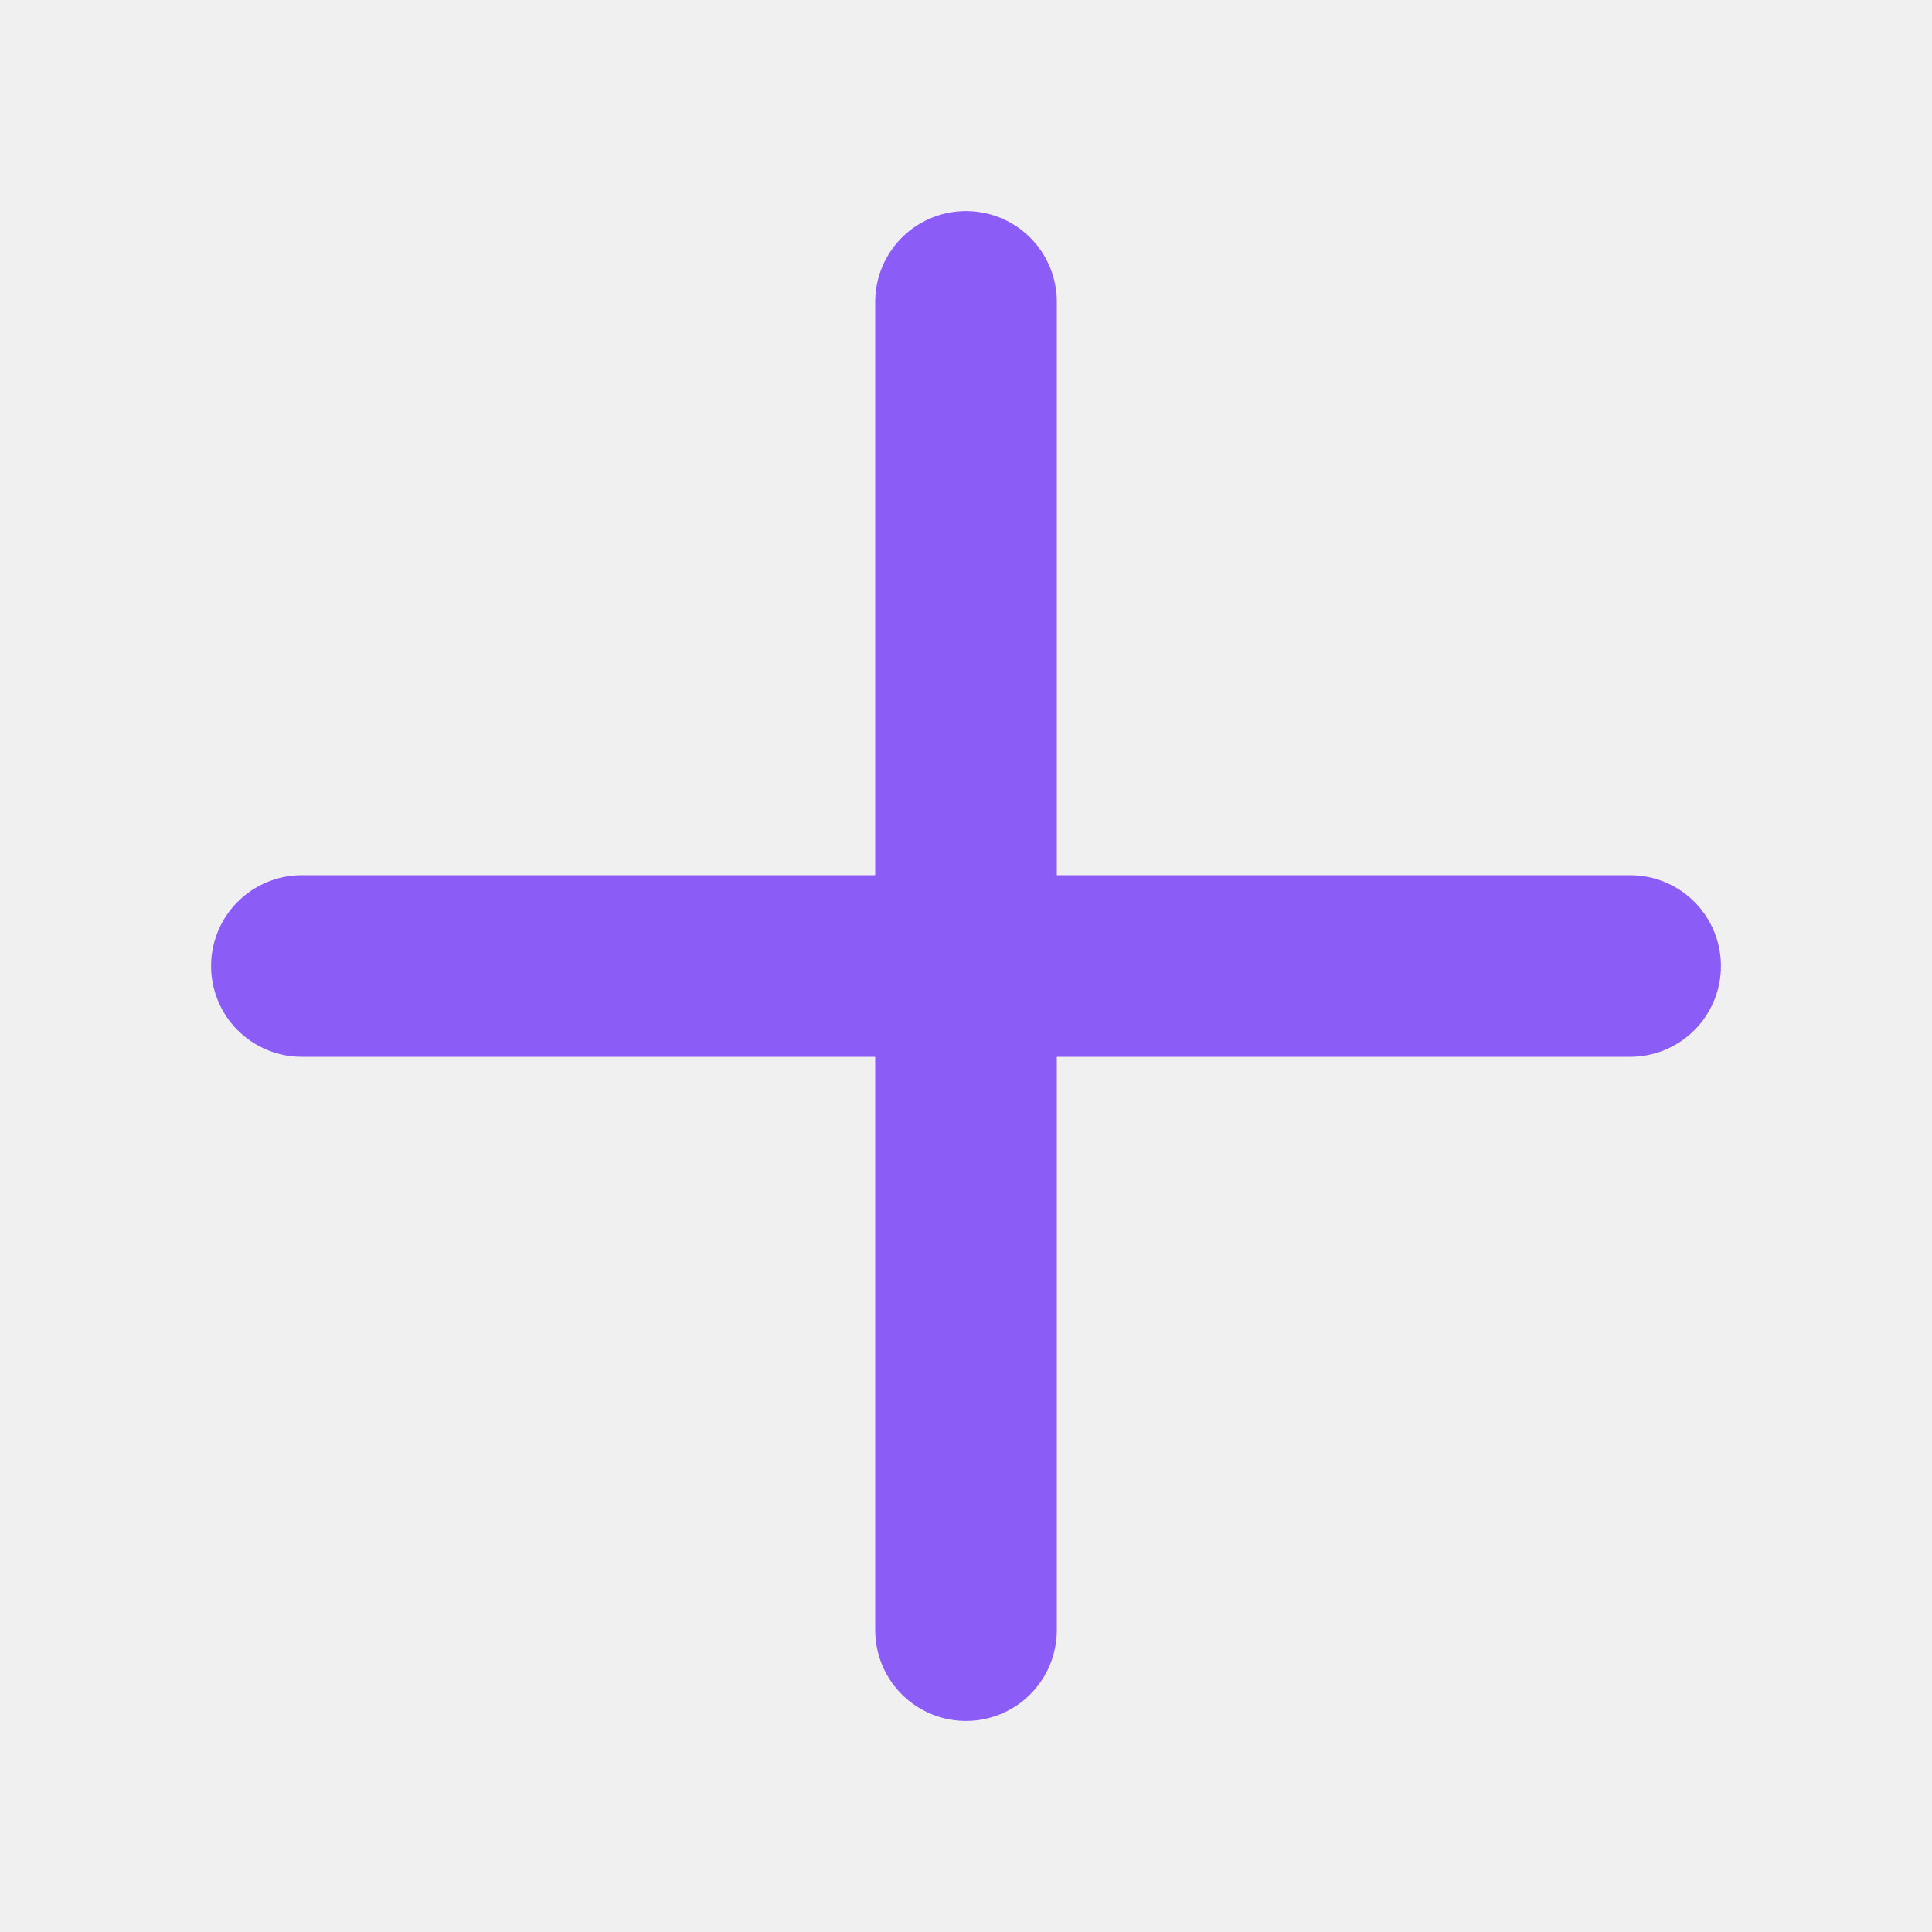
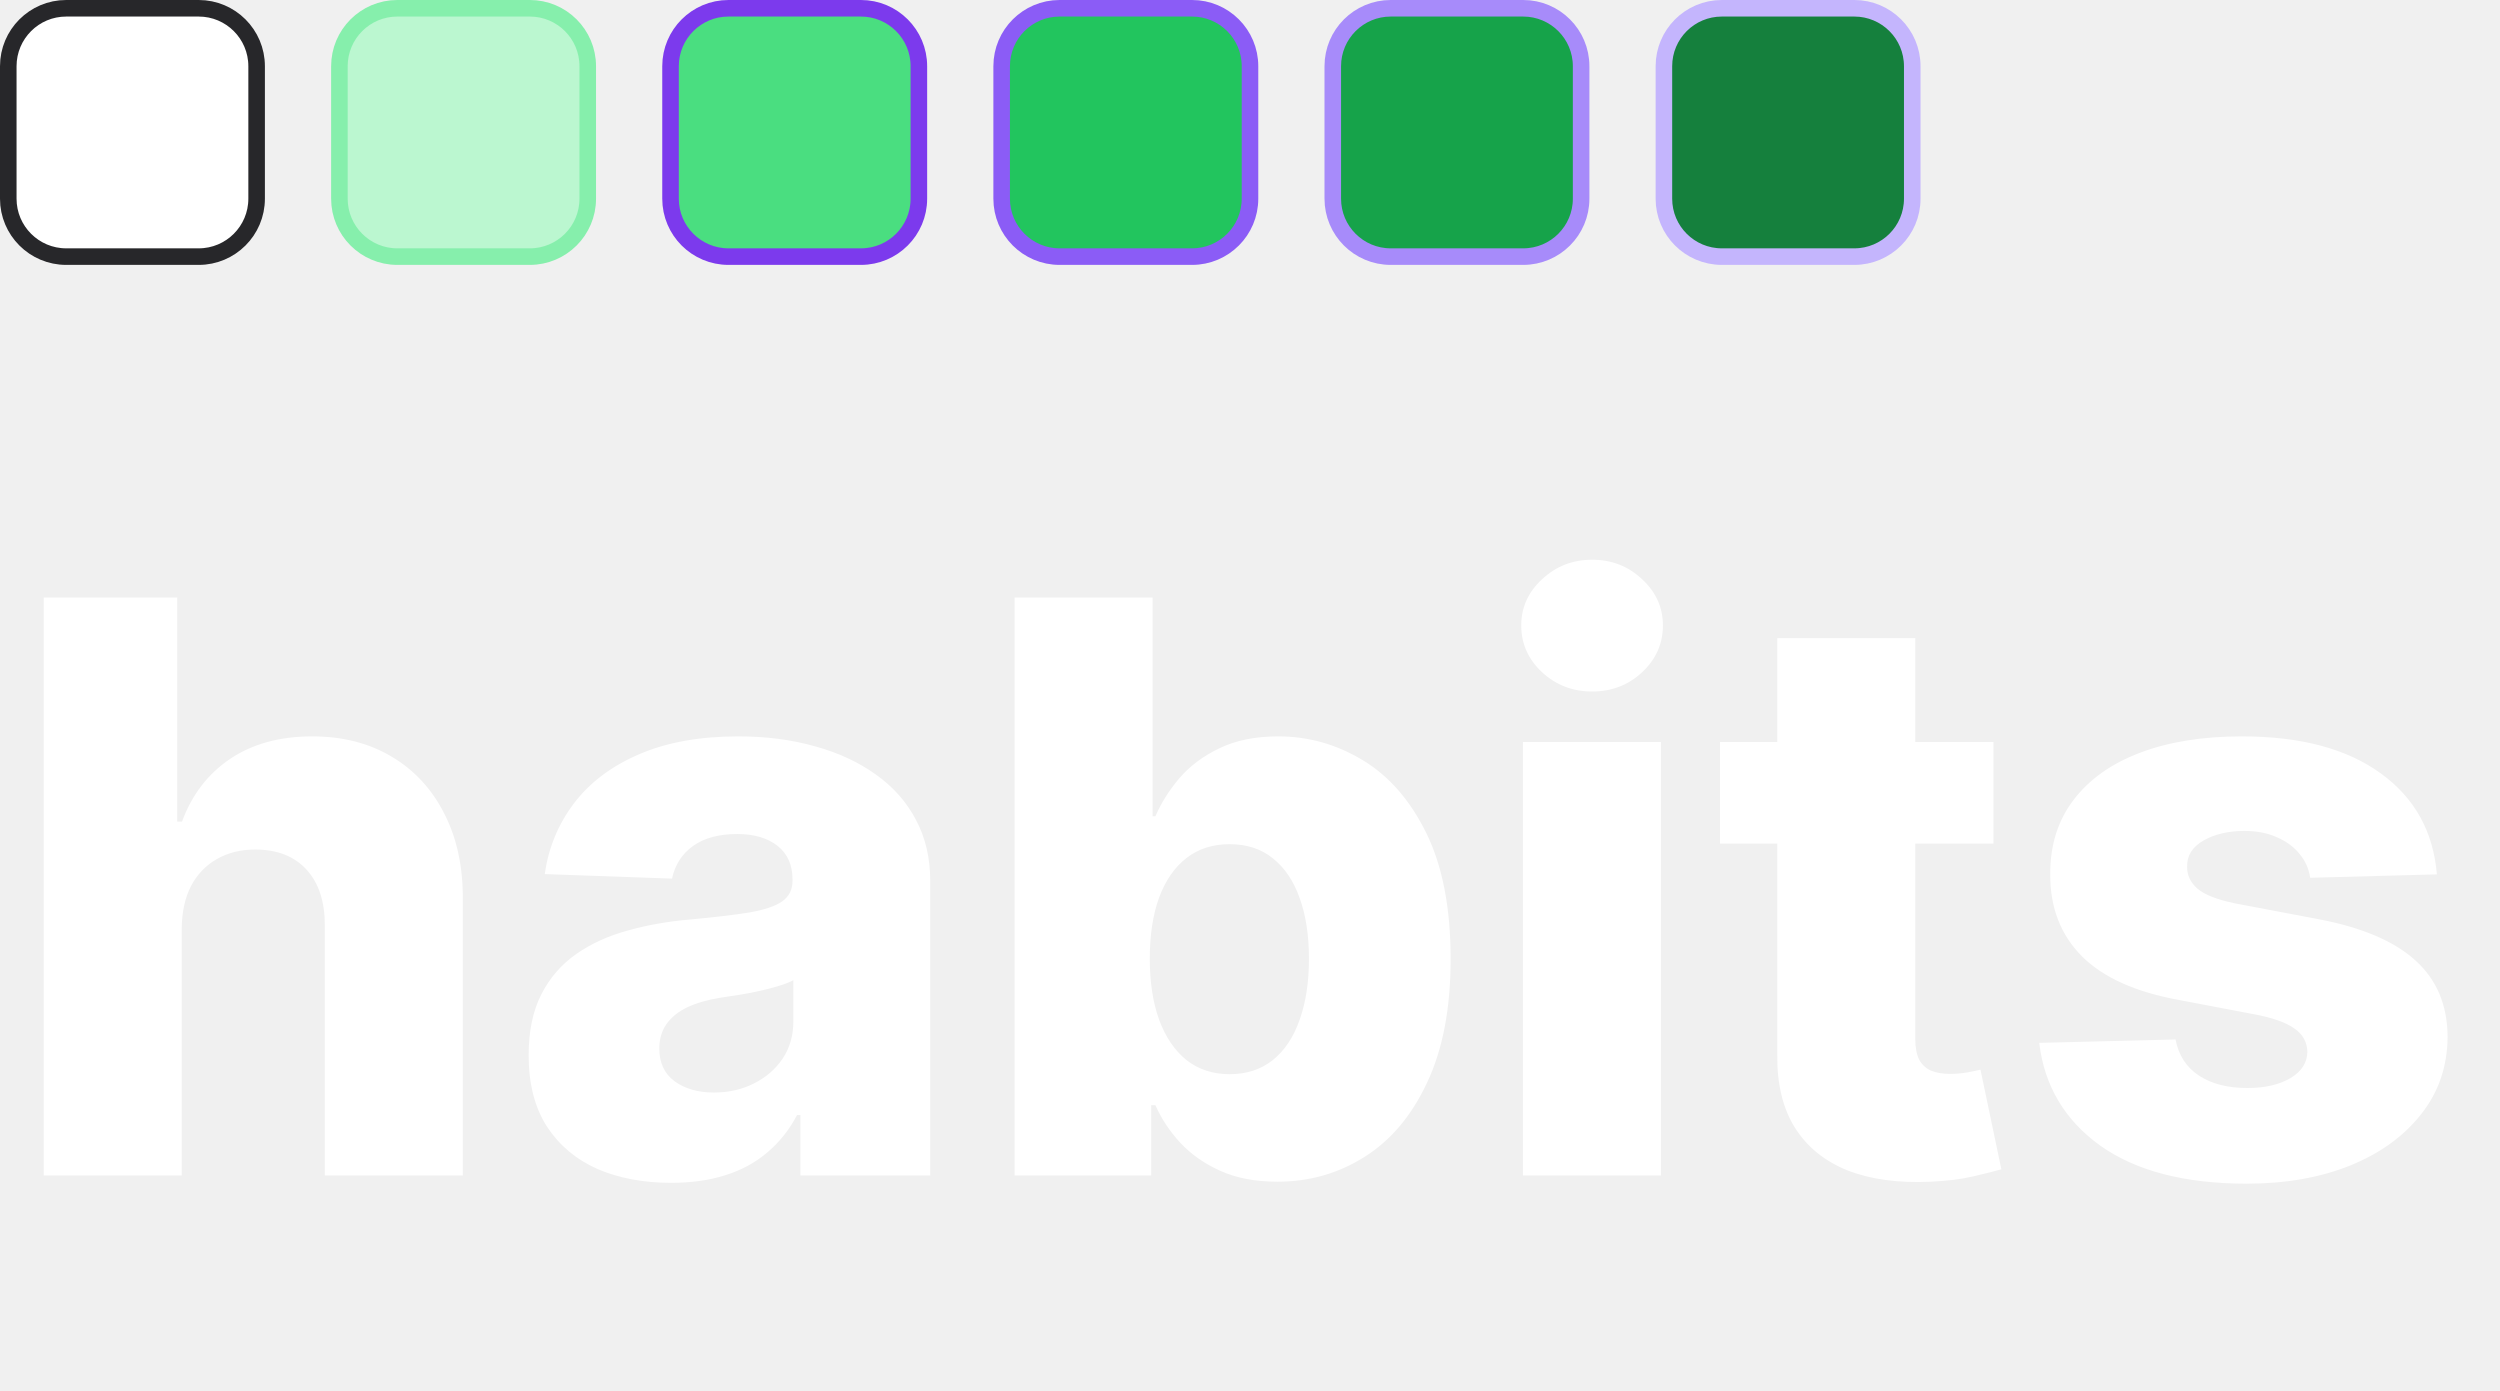
- <svg xmlns="http://www.w3.org/2000/svg" width="20" height="20" viewBox="0 0 20 20" fill="none">
-   <path d="M3.125 10H16.875" stroke="#8B5CF6" stroke-width="1.88" stroke-linecap="round" stroke-linejoin="round" />
-   <path d="M10 3.125V16.875" stroke="#8B5CF6" stroke-width="1.88" stroke-linecap="round" stroke-linejoin="round" />
+ <svg xmlns="http://www.w3.org/2000/svg" width="151" height="84" viewBox="0 0 151 84" fill="none">
+   <path d="M10.977 56.068V71H2.642V36.091H10.704V49.625H10.994C11.585 48.011 12.551 46.75 13.892 45.841C15.244 44.932 16.898 44.477 18.852 44.477C20.693 44.477 22.296 44.886 23.659 45.705C25.023 46.511 26.079 47.653 26.829 49.131C27.591 50.608 27.966 52.335 27.954 54.312V71H19.619V55.949C19.631 54.494 19.267 53.358 18.528 52.54C17.79 51.722 16.75 51.312 15.409 51.312C14.534 51.312 13.761 51.506 13.091 51.892C12.432 52.267 11.915 52.807 11.54 53.511C11.176 54.216 10.989 55.068 10.977 56.068ZM40.538 71.443C38.868 71.443 37.385 71.165 36.09 70.608C34.805 70.04 33.788 69.188 33.038 68.051C32.3 66.903 31.93 65.466 31.93 63.739C31.93 62.284 32.186 61.057 32.697 60.057C33.209 59.057 33.913 58.244 34.811 57.619C35.709 56.994 36.743 56.523 37.913 56.205C39.084 55.875 40.334 55.653 41.663 55.54C43.152 55.403 44.351 55.261 45.26 55.114C46.169 54.955 46.828 54.733 47.237 54.449C47.658 54.153 47.868 53.739 47.868 53.205V53.119C47.868 52.244 47.567 51.568 46.965 51.091C46.362 50.614 45.55 50.375 44.527 50.375C43.425 50.375 42.538 50.614 41.868 51.091C41.197 51.568 40.771 52.227 40.59 53.068L32.902 52.795C33.129 51.205 33.715 49.784 34.658 48.534C35.612 47.273 36.919 46.284 38.578 45.568C40.249 44.841 42.254 44.477 44.595 44.477C46.266 44.477 47.805 44.676 49.215 45.074C50.624 45.46 51.851 46.028 52.896 46.778C53.942 47.517 54.749 48.426 55.317 49.506C55.896 50.585 56.186 51.818 56.186 53.205V71H48.345V67.352H48.141C47.675 68.239 47.078 68.989 46.351 69.602C45.635 70.216 44.788 70.676 43.811 70.983C42.845 71.29 41.754 71.443 40.538 71.443ZM43.112 65.989C44.01 65.989 44.817 65.807 45.533 65.443C46.26 65.079 46.84 64.579 47.271 63.943C47.703 63.295 47.919 62.545 47.919 61.693V59.205C47.68 59.33 47.391 59.443 47.05 59.545C46.72 59.648 46.356 59.744 45.959 59.835C45.561 59.926 45.152 60.006 44.731 60.074C44.311 60.142 43.908 60.205 43.521 60.261C42.737 60.386 42.067 60.58 41.51 60.841C40.965 61.102 40.544 61.443 40.249 61.864C39.965 62.273 39.822 62.761 39.822 63.33C39.822 64.193 40.129 64.852 40.743 65.307C41.368 65.761 42.158 65.989 43.112 65.989ZM61.283 71V36.091H69.618V49.301H69.788C70.129 48.506 70.612 47.739 71.237 47C71.874 46.261 72.68 45.659 73.658 45.193C74.646 44.716 75.828 44.477 77.203 44.477C79.021 44.477 80.72 44.955 82.3 45.909C83.891 46.864 85.175 48.335 86.152 50.324C87.129 52.312 87.618 54.847 87.618 57.926C87.618 60.892 87.146 63.375 86.203 65.375C85.271 67.375 84.01 68.875 82.419 69.875C80.84 70.875 79.084 71.375 77.152 71.375C75.834 71.375 74.692 71.159 73.726 70.727C72.76 70.296 71.947 69.727 71.288 69.023C70.641 68.318 70.141 67.562 69.788 66.756H69.533V71H61.283ZM69.447 57.909C69.447 59.318 69.635 60.545 70.01 61.591C70.396 62.636 70.947 63.449 71.663 64.028C72.391 64.597 73.26 64.881 74.271 64.881C75.294 64.881 76.163 64.597 76.879 64.028C77.595 63.449 78.135 62.636 78.499 61.591C78.874 60.545 79.061 59.318 79.061 57.909C79.061 56.5 78.874 55.278 78.499 54.244C78.135 53.21 77.595 52.409 76.879 51.841C76.175 51.273 75.305 50.989 74.271 50.989C73.249 50.989 72.379 51.267 71.663 51.824C70.947 52.381 70.396 53.176 70.01 54.21C69.635 55.244 69.447 56.477 69.447 57.909ZM91.986 71V44.818H100.321V71H91.986ZM96.162 41.767C94.992 41.767 93.986 41.381 93.145 40.608C92.304 39.824 91.883 38.881 91.883 37.778C91.883 36.688 92.304 35.756 93.145 34.983C93.986 34.199 94.992 33.807 96.162 33.807C97.344 33.807 98.349 34.199 99.179 34.983C100.02 35.756 100.44 36.688 100.44 37.778C100.44 38.881 100.02 39.824 99.179 40.608C98.349 41.381 97.344 41.767 96.162 41.767ZM120.405 44.818V50.955H103.888V44.818H120.405ZM107.348 38.545H115.683V62.767C115.683 63.278 115.763 63.693 115.922 64.011C116.092 64.318 116.337 64.54 116.655 64.676C116.973 64.801 117.354 64.864 117.797 64.864C118.115 64.864 118.45 64.835 118.803 64.778C119.166 64.71 119.439 64.653 119.621 64.608L120.882 70.625C120.484 70.739 119.922 70.881 119.195 71.051C118.479 71.222 117.621 71.329 116.621 71.375C114.666 71.466 112.99 71.239 111.592 70.693C110.206 70.136 109.143 69.273 108.405 68.102C107.678 66.932 107.325 65.46 107.348 63.688V38.545ZM147.188 52.812L139.534 53.017C139.455 52.472 139.239 51.989 138.886 51.568C138.534 51.136 138.074 50.801 137.506 50.562C136.949 50.312 136.301 50.188 135.562 50.188C134.597 50.188 133.773 50.381 133.091 50.767C132.42 51.153 132.091 51.676 132.102 52.335C132.091 52.847 132.295 53.29 132.716 53.665C133.148 54.04 133.915 54.341 135.017 54.568L140.062 55.523C142.676 56.023 144.619 56.852 145.892 58.011C147.176 59.17 147.824 60.705 147.835 62.614C147.824 64.409 147.29 65.972 146.233 67.301C145.188 68.631 143.756 69.665 141.938 70.403C140.119 71.131 138.04 71.494 135.699 71.494C131.96 71.494 129.011 70.727 126.852 69.193C124.705 67.648 123.477 65.579 123.17 62.989L131.403 62.784C131.585 63.739 132.057 64.466 132.818 64.966C133.58 65.466 134.551 65.716 135.733 65.716C136.801 65.716 137.67 65.517 138.341 65.119C139.011 64.722 139.352 64.193 139.364 63.534C139.352 62.943 139.091 62.472 138.58 62.119C138.068 61.756 137.267 61.472 136.176 61.267L131.608 60.398C128.983 59.92 127.028 59.04 125.744 57.756C124.46 56.46 123.824 54.812 123.835 52.812C123.824 51.062 124.29 49.568 125.233 48.33C126.176 47.08 127.517 46.125 129.256 45.466C130.994 44.807 133.045 44.477 135.409 44.477C138.955 44.477 141.75 45.222 143.795 46.71C145.841 48.188 146.972 50.222 147.188 52.812Z" fill="white" />
+   <rect x="0.5" y="0.5" width="15" height="15" rx="3.5" fill="white" stroke="#27272A" />
+   <rect x="20.5" y="0.5" width="15" height="15" rx="3.5" fill="#BBF7D0" stroke="#86EFAC" />
+   <rect x="40.5" y="0.5" width="15" height="15" rx="3.5" fill="#4ADE80" stroke="#7C3AED" />
+   <rect x="60.5" y="0.5" width="15" height="15" rx="3.5" fill="#22C55E" stroke="#8B5CF6" />
+   <rect x="80.5" y="0.5" width="15" height="15" rx="3.5" fill="#16A34A" stroke="#A78BFA" />
+   <rect x="100.5" y="0.5" width="15" height="15" rx="3.5" fill="#15803D" stroke="#C4B5FD" />
</svg>
